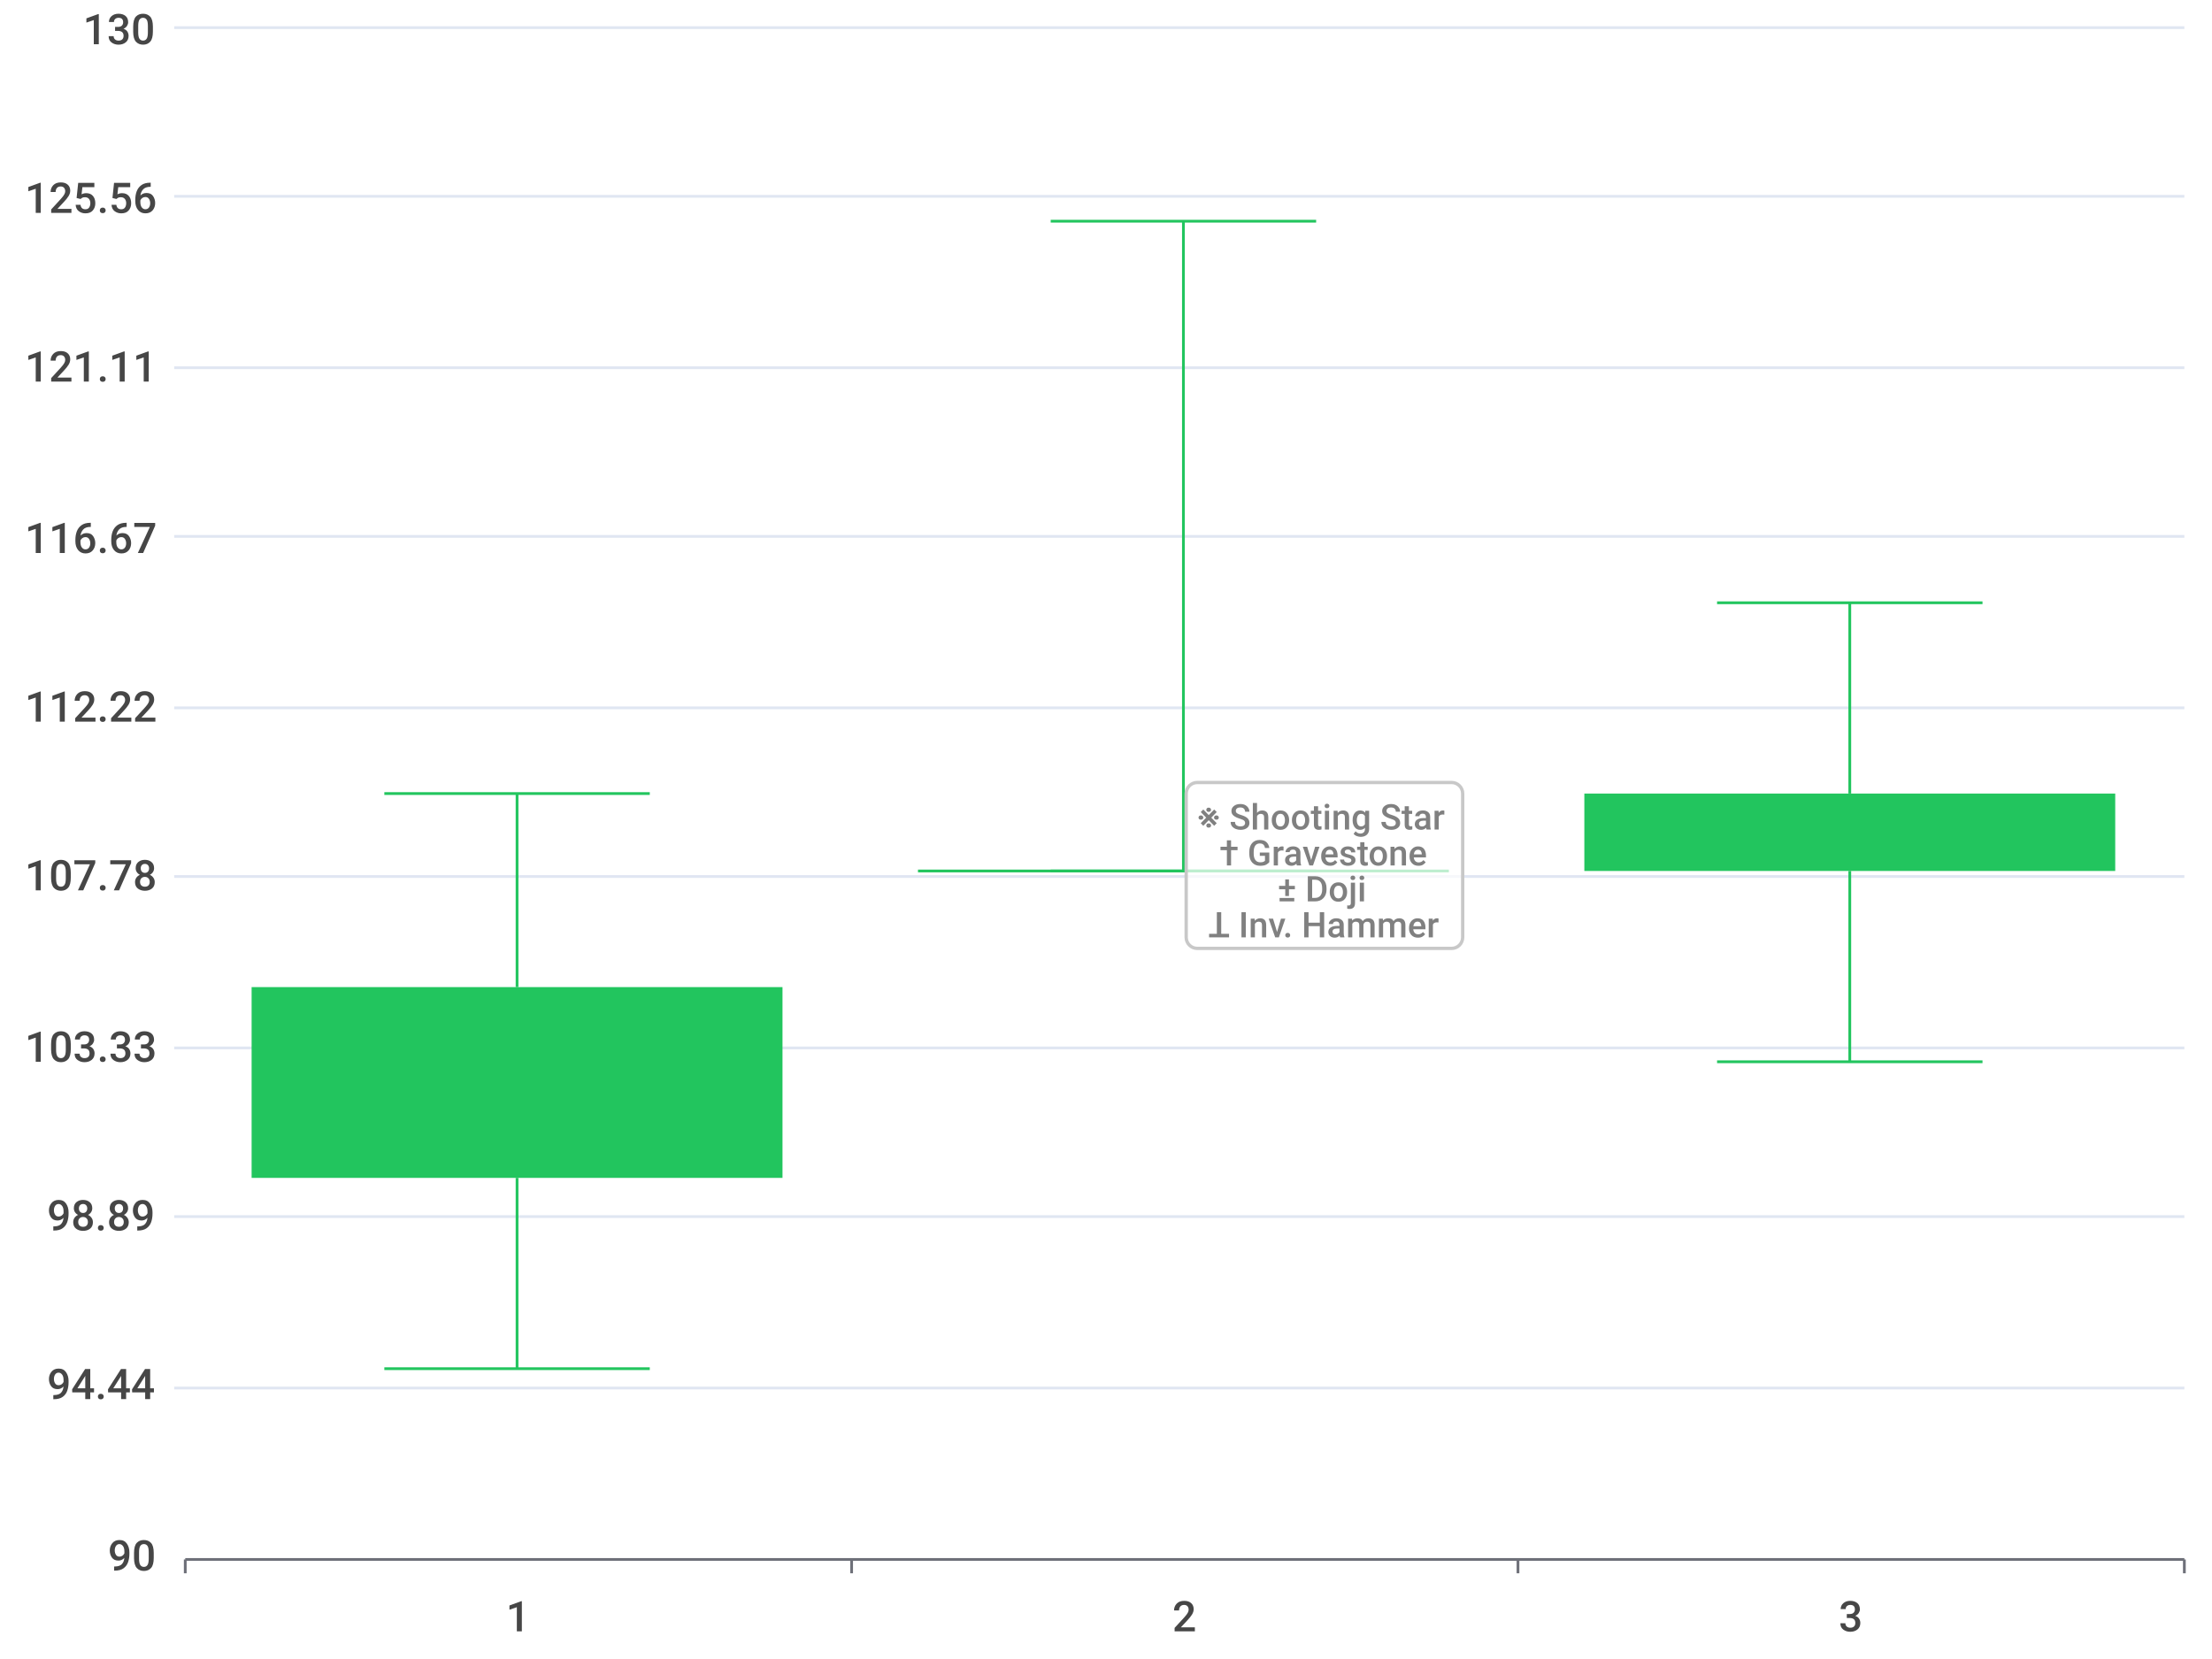
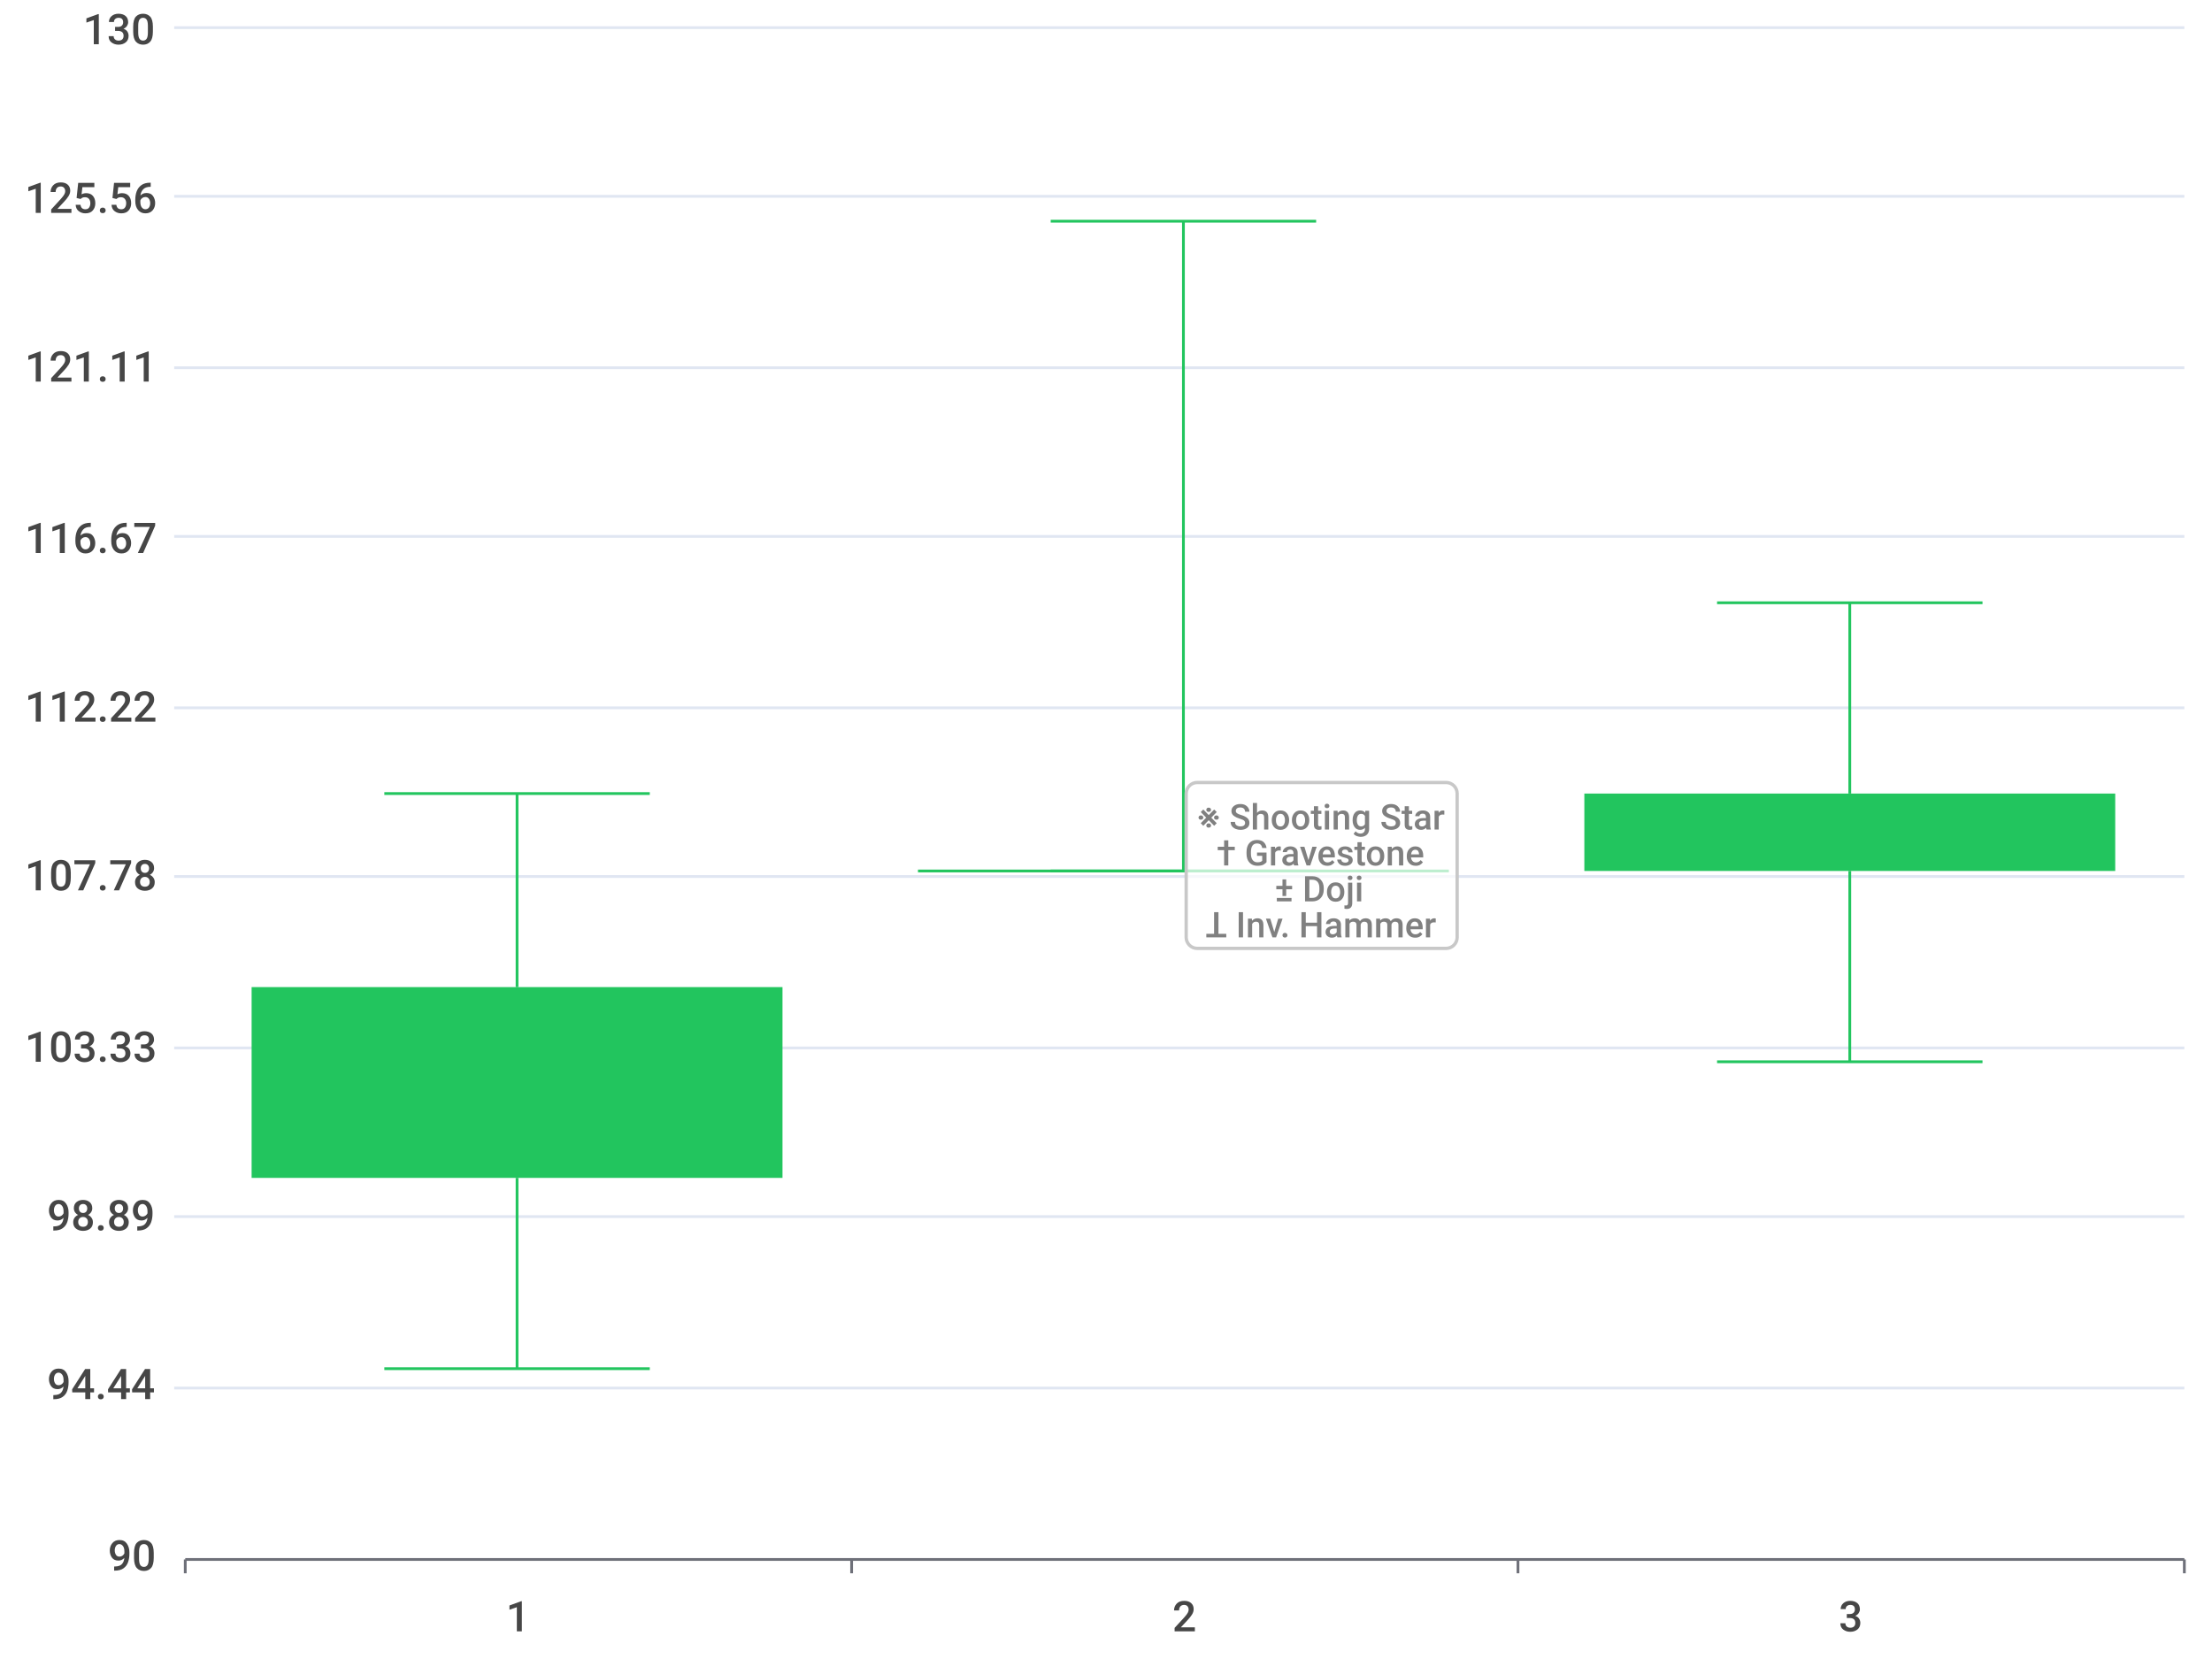
<svg xmlns="http://www.w3.org/2000/svg" viewBox="0 0 800 600">
  <path d="M 0 0 L 800 0 L 800 600 L 0 600 L 0 0" style="stroke:none;fill:white" />
  <text x="30" y="16" style="stroke:none;fill:rgb(70,70,70);font-size:15.3px;font-family:'Roboto Medium',sans-serif">130</text>
  <text x="9" y="77" style="stroke:none;fill:rgb(70,70,70);font-size:15.3px;font-family:'Roboto Medium',sans-serif">125.56</text>
  <text x="9" y="138" style="stroke:none;fill:rgb(70,70,70);font-size:15.3px;font-family:'Roboto Medium',sans-serif">121.11</text>
  <text x="9" y="200" style="stroke:none;fill:rgb(70,70,70);font-size:15.3px;font-family:'Roboto Medium',sans-serif">116.67</text>
  <text x="9" y="261" style="stroke:none;fill:rgb(70,70,70);font-size:15.3px;font-family:'Roboto Medium',sans-serif">112.22</text>
  <text x="9" y="322" style="stroke:none;fill:rgb(70,70,70);font-size:15.3px;font-family:'Roboto Medium',sans-serif">107.78</text>
  <text x="9" y="384" style="stroke:none;fill:rgb(70,70,70);font-size:15.3px;font-family:'Roboto Medium',sans-serif">103.33</text>
  <text x="17" y="445" style="stroke:none;fill:rgb(70,70,70);font-size:15.3px;font-family:'Roboto Medium',sans-serif">98.89</text>
  <text x="17" y="506" style="stroke:none;fill:rgb(70,70,70);font-size:15.3px;font-family:'Roboto Medium',sans-serif">94.44</text>
  <text x="39" y="568" style="stroke:none;fill:rgb(70,70,70);font-size:15.3px;font-family:'Roboto Medium',sans-serif">90</text>
  <path d="M 63 10 L 790 10" style="stroke-width:1;stroke:rgb(224,230,242);fill:none" />
  <path d="M 63 71 L 790 71" style="stroke-width:1;stroke:rgb(224,230,242);fill:none" />
  <path d="M 63 133 L 790 133" style="stroke-width:1;stroke:rgb(224,230,242);fill:none" />
  <path d="M 63 194 L 790 194" style="stroke-width:1;stroke:rgb(224,230,242);fill:none" />
  <path d="M 63 256 L 790 256" style="stroke-width:1;stroke:rgb(224,230,242);fill:none" />
  <path d="M 63 317 L 790 317" style="stroke-width:1;stroke:rgb(224,230,242);fill:none" />
  <path d="M 63 379 L 790 379" style="stroke-width:1;stroke:rgb(224,230,242);fill:none" />
  <path d="M 63 440 L 790 440" style="stroke-width:1;stroke:rgb(224,230,242);fill:none" />
  <path d="M 63 502 L 790 502" style="stroke-width:1;stroke:rgb(224,230,242);fill:none" />
  <path d="M 67 564 L 790 564" style="stroke-width:1;stroke:rgb(110,112,121);fill:none" />
  <path d="M 67 569 L 67 564" style="stroke-width:1;stroke:rgb(110,112,121);fill:none" />
  <path d="M 308 569 L 308 564" style="stroke-width:1;stroke:rgb(110,112,121);fill:none" />
  <path d="M 549 569 L 549 564" style="stroke-width:1;stroke:rgb(110,112,121);fill:none" />
  <path d="M 790 569 L 790 564" style="stroke-width:1;stroke:rgb(110,112,121);fill:none" />
  <text x="183" y="590" style="stroke:none;fill:rgb(70,70,70);font-size:15.3px;font-family:'Roboto Medium',sans-serif">1</text>
  <text x="424" y="590" style="stroke:none;fill:rgb(70,70,70);font-size:15.3px;font-family:'Roboto Medium',sans-serif">2</text>
  <text x="665" y="590" style="stroke:none;fill:rgb(70,70,70);font-size:15.3px;font-family:'Roboto Medium',sans-serif">3</text>
  <path d="M 187 287 L 187 357" style="stroke-width:1;stroke:rgb(34,197,94);fill:none" />
  <path d="M 187 426 L 187 495" style="stroke-width:1;stroke:rgb(34,197,94);fill:none" />
  <path d="M 139 287 L 235 287" style="stroke-width:1;stroke:rgb(34,197,94);fill:none" />
  <path d="M 139 495 L 235 495" style="stroke-width:1;stroke:rgb(34,197,94);fill:none" />
  <path d="M 91 357 L 283 357 L 283 426 L 91 426 L 91 357" style="stroke:none;fill:rgb(34,197,94)" />
  <path d="M 428 80 L 428 315" style="stroke-width:1;stroke:rgb(34,197,94);fill:none" />
  <path d="M 380 80 L 476 80" style="stroke-width:1;stroke:rgb(34,197,94);fill:none" />
  <path d="M 380 315 L 476 315" style="stroke-width:1;stroke:rgb(34,197,94);fill:none" />
  <path d="M 332 315 L 524 315" style="stroke-width:1;stroke:rgb(34,197,94);fill:none" />
  <path d="M 669 218 L 669 287" style="stroke-width:1;stroke:rgb(34,197,94);fill:none" />
  <path d="M 669 315 L 669 384" style="stroke-width:1;stroke:rgb(34,197,94);fill:none" />
  <path d="M 621 218 L 717 218" style="stroke-width:1;stroke:rgb(34,197,94);fill:none" />
  <path d="M 621 384 L 717 384" style="stroke-width:1;stroke:rgb(34,197,94);fill:none" />
  <path d="M 573 287 L 765 287 L 765 315 L 573 315 L 573 287" style="stroke:none;fill:rgb(34,197,94)" />
-   <path d="M 433 283 L 525 283 L 525 283 A 4 4 90.00 0 1 529 287 L 529 339 L 529 339 A 4 4 90.00 0 1 525 343 L 433 343 L 433 343 A 4 4 90.00 0 1 429 339 L 429 287 L 429 287 A 4 4 90.00 0 1 433 283 Z" style="stroke-width:1.2;stroke:rgb(200,200,200);fill:rgba(255,255,255,0.7)" />
+   <path d="M 433 283 L 523 283 L 523 283 A 4 4 90.00 0 1 527 287 L 527 339 L 527 339 A 4 4 90.00 0 1 523 343 L 433 343 L 433 343 A 4 4 90.00 0 1 429 339 L 429 287 L 429 287 A 4 4 90.00 0 1 433 283 Z" style="stroke-width:1.2;stroke:rgb(200,200,200);fill:rgba(255,255,255,0.7)" />
  <text x="433" y="300" style="stroke:none;fill:rgb(128,128,128);font-size:12.8px;font-family:'Roboto Medium',sans-serif">※ Shooting Star</text>
-   <text x="441" y="313" style="stroke:none;fill:rgb(128,128,128);font-size:12.8px;font-family:'Roboto Medium',sans-serif">† Gravestone</text>
-   <text x="462" y="326" style="stroke:none;fill:rgb(128,128,128);font-size:12.8px;font-family:'Roboto Medium',sans-serif">± Doji</text>
-   <text x="437" y="339" style="stroke:none;fill:rgb(128,128,128);font-size:12.8px;font-family:'Roboto Medium',sans-serif">Ʇ Inv. Hammer</text>
+   <text x="440" y="313" style="stroke:none;fill:rgb(128,128,128);font-size:12.8px;font-family:'Roboto Medium',sans-serif">† Gravestone</text>
+   <text x="461" y="326" style="stroke:none;fill:rgb(128,128,128);font-size:12.8px;font-family:'Roboto Medium',sans-serif">± Doji</text>
+   <text x="436" y="339" style="stroke:none;fill:rgb(128,128,128);font-size:12.8px;font-family:'Roboto Medium',sans-serif">Ʇ Inv. Hammer</text>
</svg>
